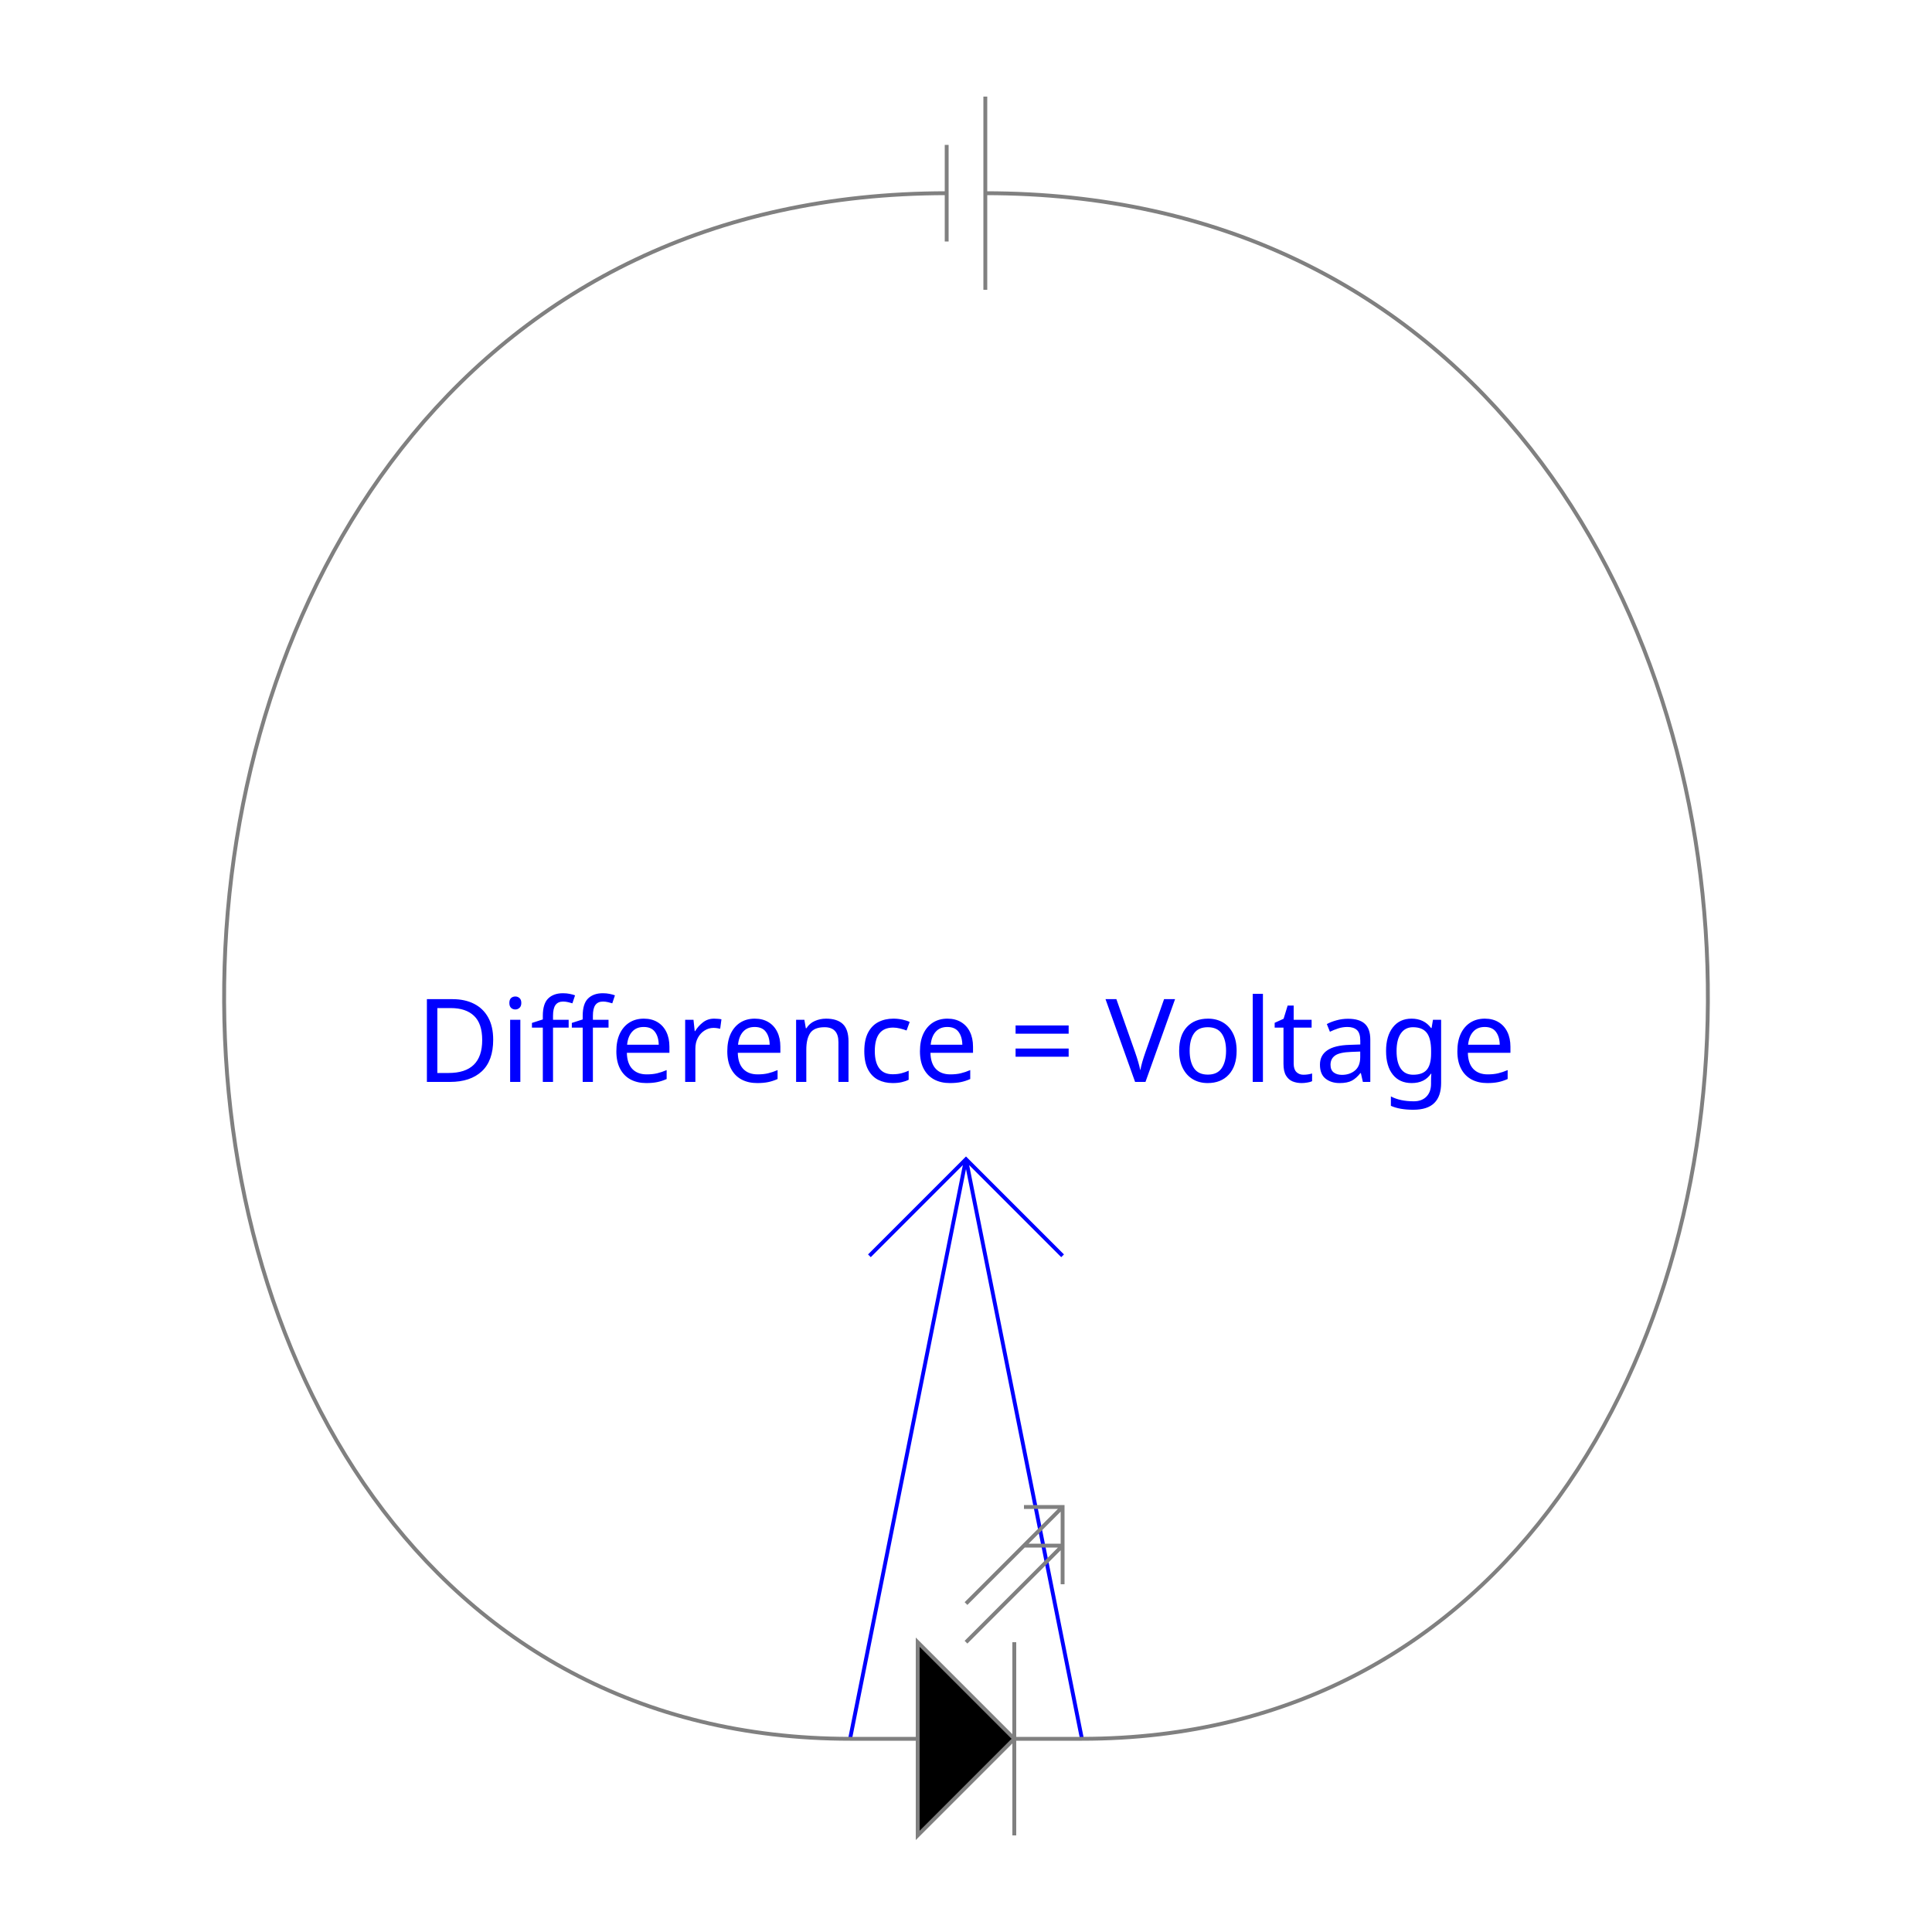
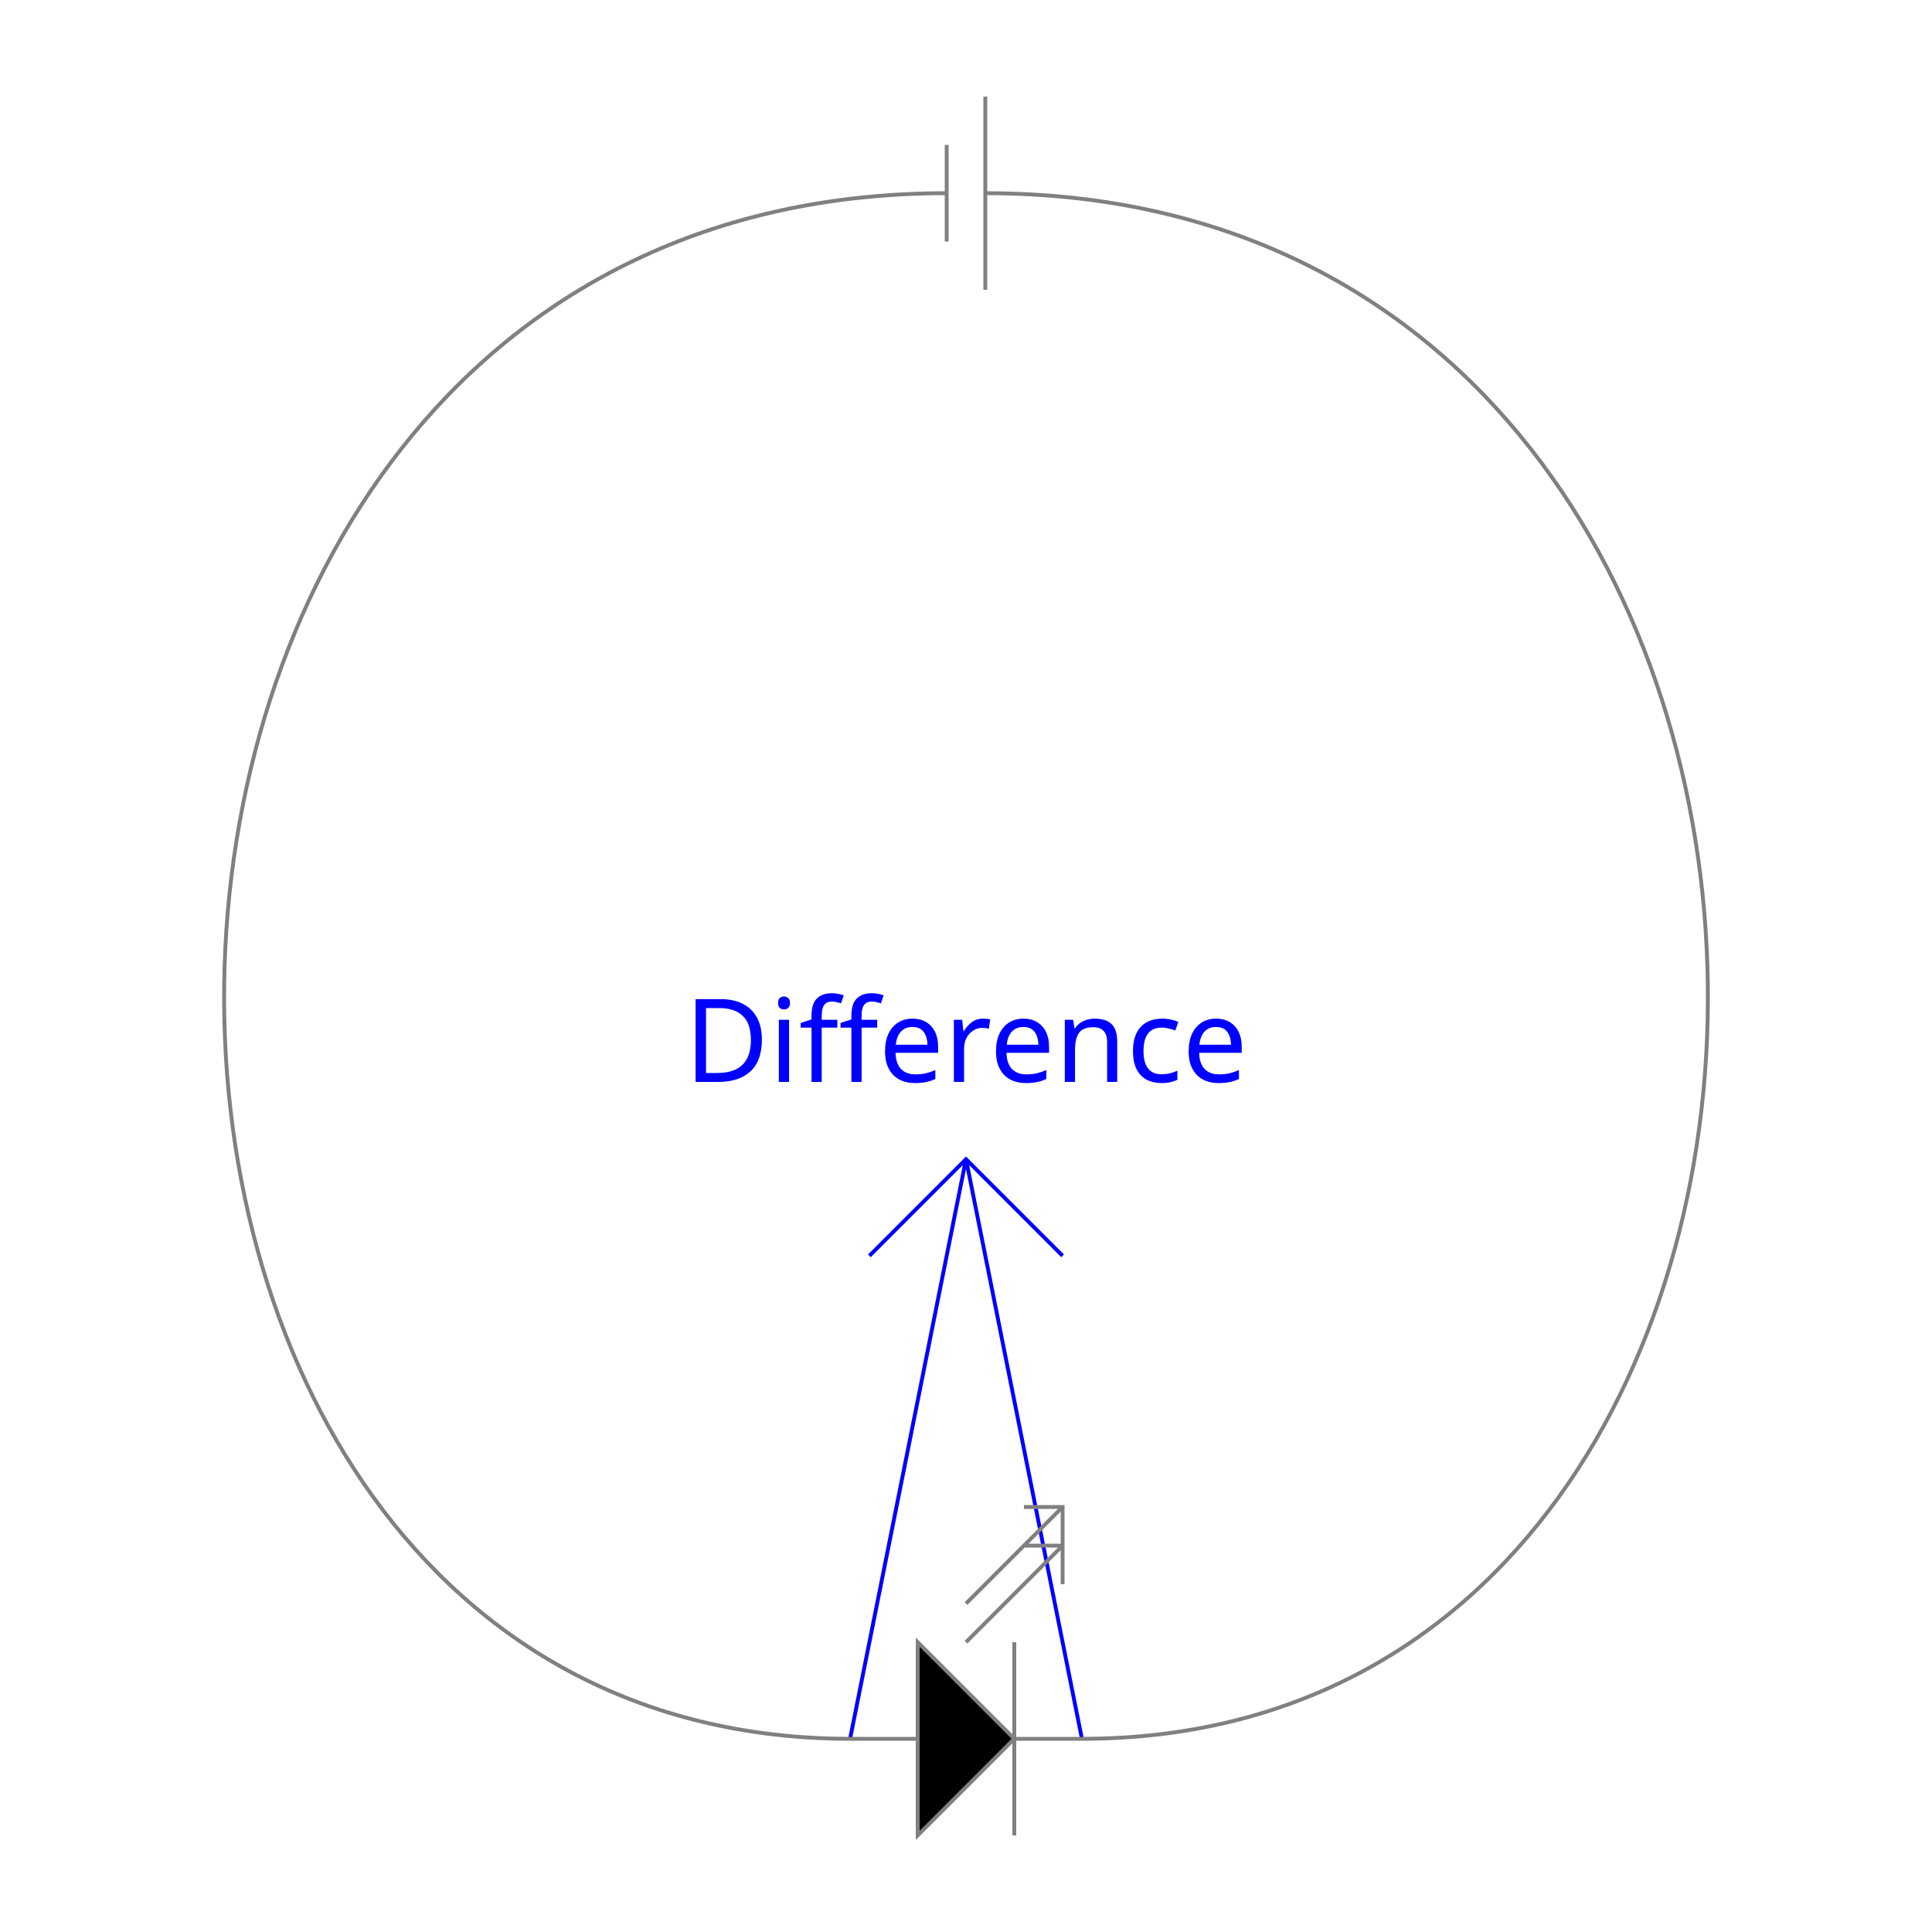
<svg xmlns="http://www.w3.org/2000/svg" viewBox="0 0 500 500" width="250" height="250">
  <path d="M220 450L250,300L280,450M225,325L250,300L275,325" stroke="blue" fill="transparent" />
  <path d="M237.5,425L237.5,475L262.5,450zM262.5,425L262.5,475M250,425L275,400M275,410L275,400L265,400L275,400M250,415L275,390M275,400L275,390L265,390L275,390" stroke="gray" />
  <path d="M245,37.5L245,62.5M255,25L255,75" stroke="gray" />
  <path d="M245,50C0 50,0 450,220 450L237.5,450" stroke="gray" fill="transparent" />
  <path d="M255,50C500 50,500 450,280 450L262.5,450" stroke="gray" fill="transparent" />
  <text x="250" y="280" text-anchor="middle" font-size="30" fill="blue" font-family="calibri">
-     Difference = Voltage
+     Difference
</text>
</svg>
